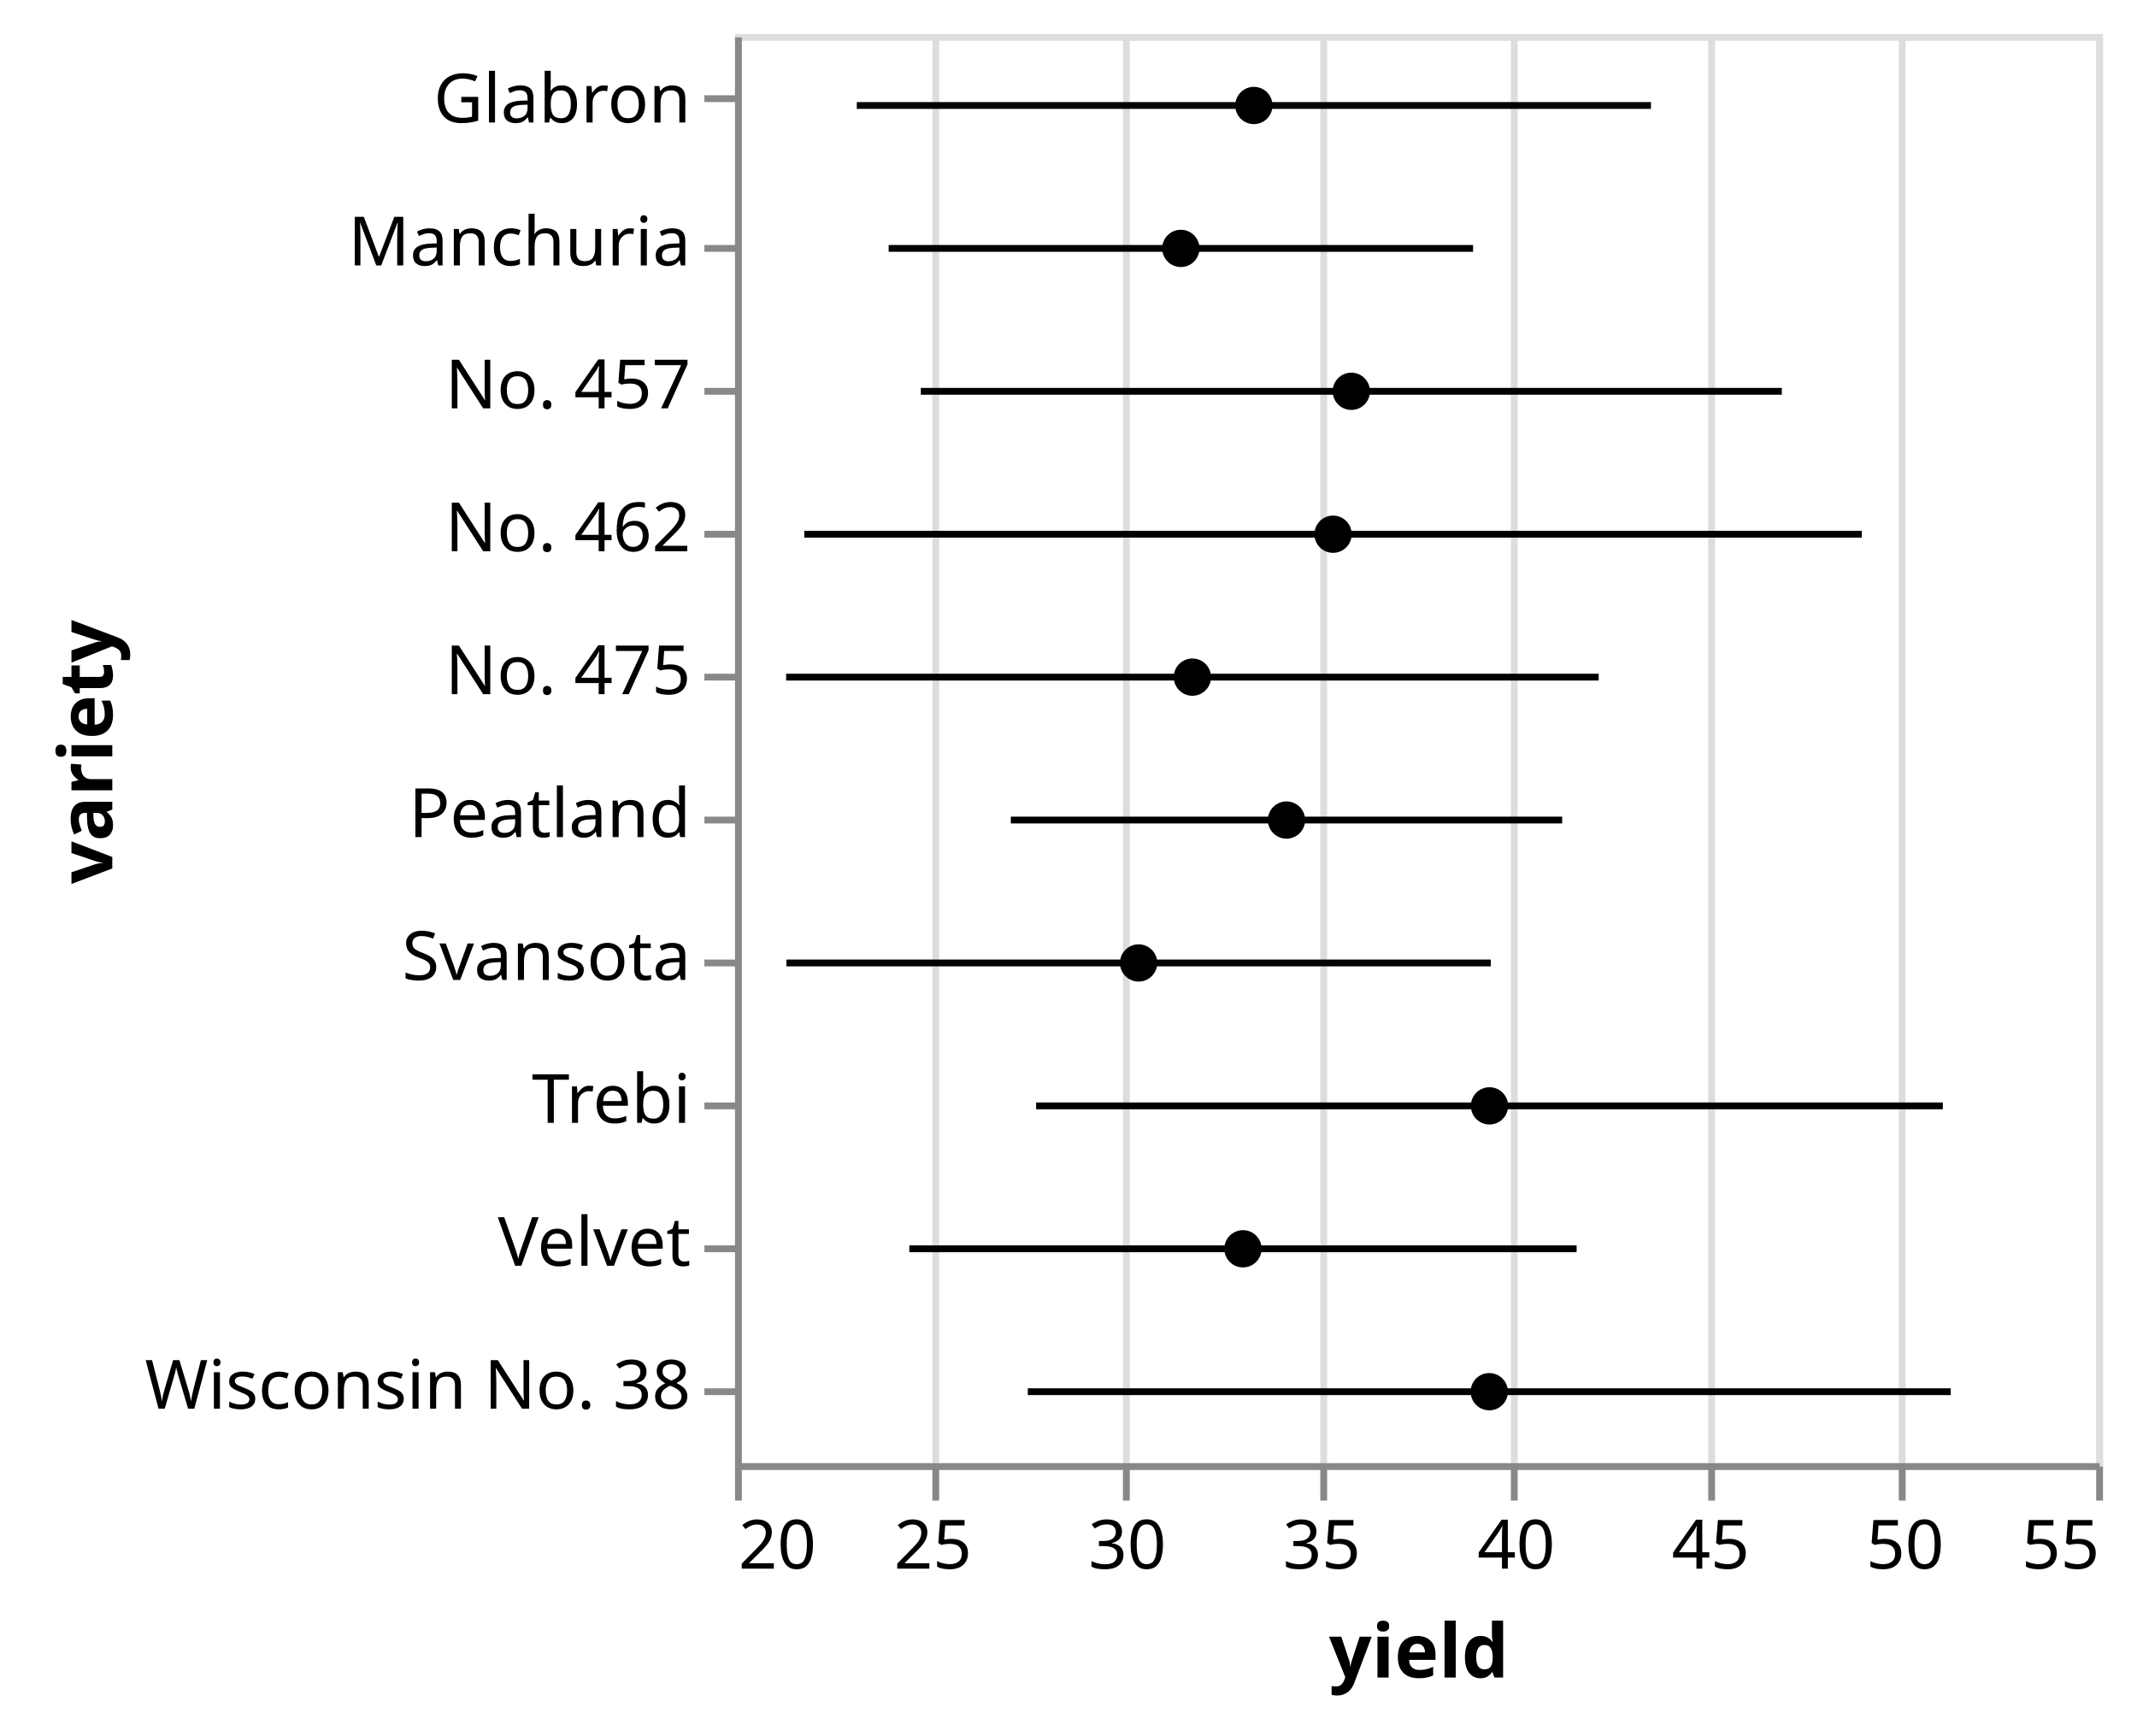
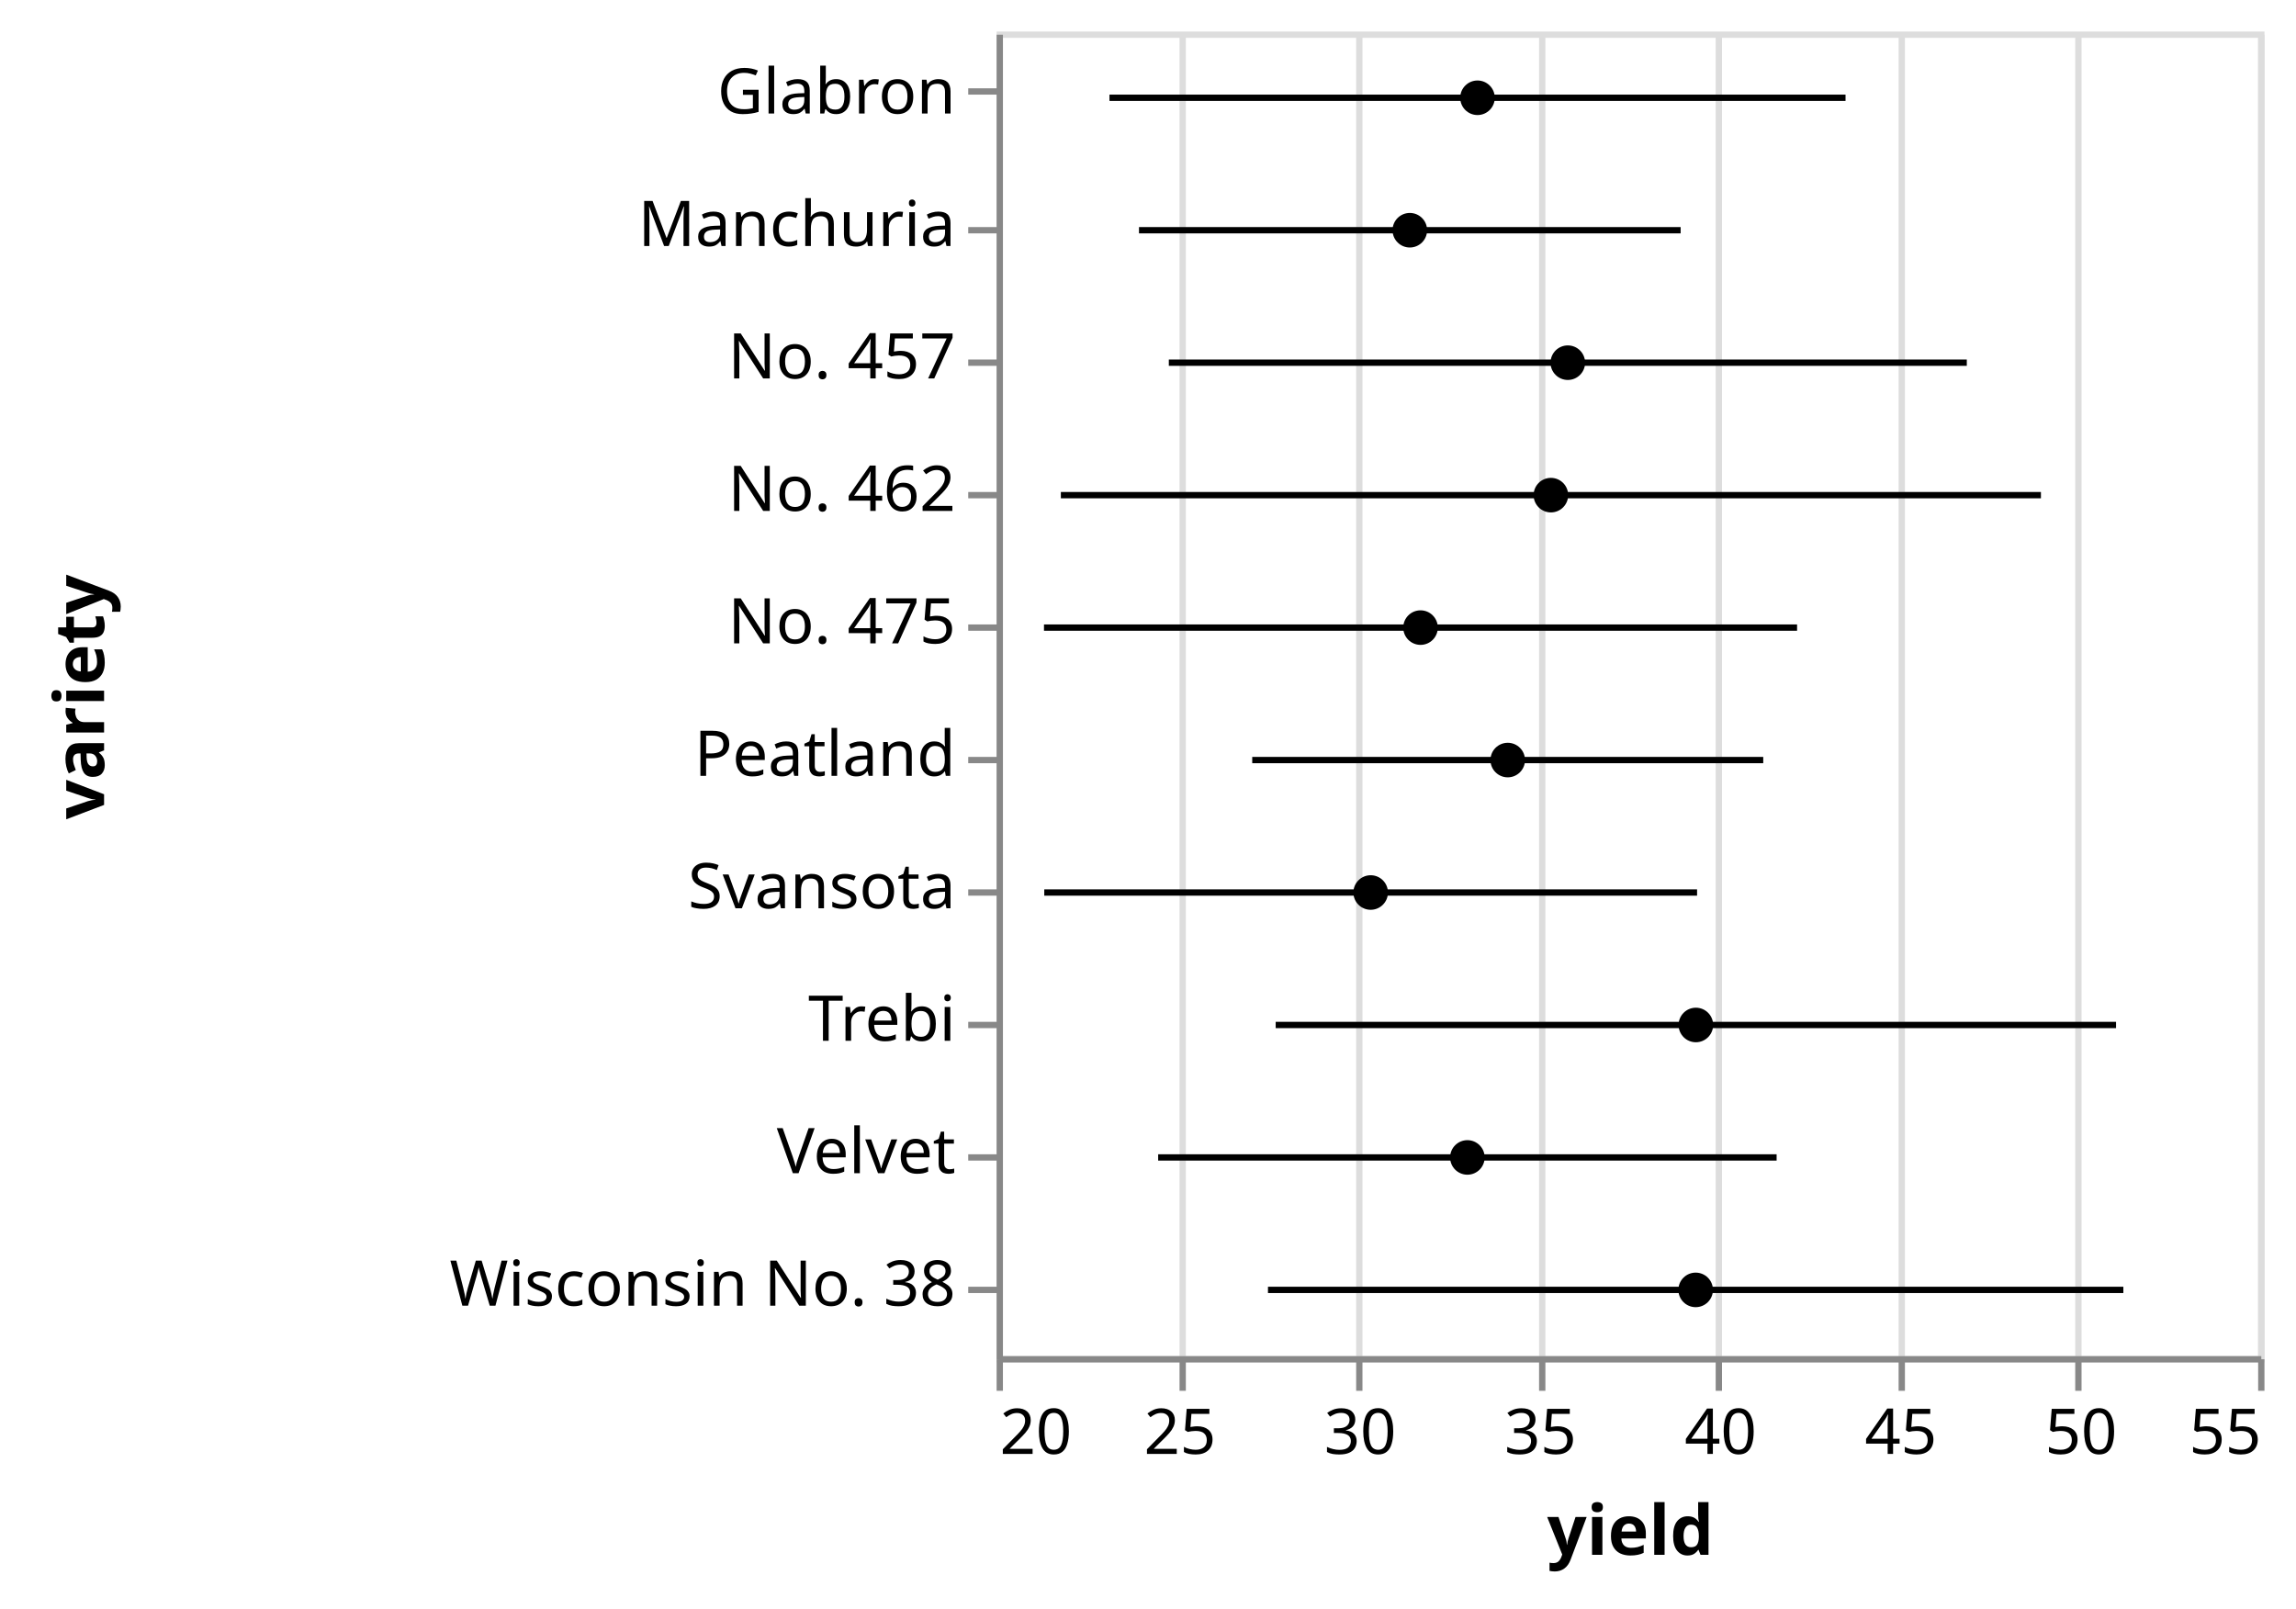
- <svg xmlns="http://www.w3.org/2000/svg" class="marks" width="314" height="255" viewBox="0 0 314 255" version="1.1">
-   <g transform="translate(108,5)">
+ <svg xmlns="http://www.w3.org/2000/svg" class="marks" width="364" height="255" viewBox="0 0 364 255" version="1.1">
+   <g transform="translate(158,5)">
    <g class="mark-group role-frame root">
      <g transform="translate(0,0)">
        <path class="background" d="M0.5,0.5h200v210h-200Z" style="fill: none; stroke: #ddd;" />
        <g>
          <g class="mark-group role-axis">
            <g transform="translate(0.5,210.5)">
              <path class="background" d="M0,0h0v0h0Z" style="pointer-events: none; fill: none;" />
              <g>
                <g class="mark-rule role-axis-grid" style="pointer-events: none;">
                  <line transform="translate(0,0)" x2="0" y2="-210" style="fill: none; stroke: #ddd; stroke-width: 1; opacity: 1;" />
                  <line transform="translate(29,0)" x2="0" y2="-210" style="fill: none; stroke: #ddd; stroke-width: 1; opacity: 1;" />
                  <line transform="translate(57,0)" x2="0" y2="-210" style="fill: none; stroke: #ddd; stroke-width: 1; opacity: 1;" />
                  <line transform="translate(86,0)" x2="0" y2="-210" style="fill: none; stroke: #ddd; stroke-width: 1; opacity: 1;" />
                  <line transform="translate(114,0)" x2="0" y2="-210" style="fill: none; stroke: #ddd; stroke-width: 1; opacity: 1;" />
                  <line transform="translate(143,0)" x2="0" y2="-210" style="fill: none; stroke: #ddd; stroke-width: 1; opacity: 1;" />
                  <line transform="translate(171,0)" x2="0" y2="-210" style="fill: none; stroke: #ddd; stroke-width: 1; opacity: 1;" />
                  <line transform="translate(200,0)" x2="0" y2="-210" style="fill: none; stroke: #ddd; stroke-width: 1; opacity: 1;" />
                </g>
              </g>
            </g>
          </g>
          <g class="mark-rule role-mark layer_0_layer_0_marks">
            <line transform="translate(22.57299,31.5)" x2="85.87" y2="0" style="fill: none; stroke: black;" />
            <line transform="translate(17.89214,10.5)" x2="116.692" y2="0" style="fill: none; stroke: black;" />
            <line transform="translate(7.55504,136.5)" x2="103.493" y2="0" style="fill: none; stroke: black;" />
            <line transform="translate(25.61148,178.5)" x2="98.047" y2="0" style="fill: none; stroke: black;" />
            <line transform="translate(44.24305,157.5)" x2="133.228" y2="0" style="fill: none; stroke: black;" />
            <line transform="translate(27.3017,52.5)" x2="126.508" y2="0" style="fill: none; stroke: black;" />
            <line transform="translate(10.18481,73.5)" x2="155.376" y2="0" style="fill: none; stroke: black;" />
            <line transform="translate(40.5251,115.5)" x2="81.013" y2="0" style="fill: none; stroke: black;" />
            <line transform="translate(7.510706,94.5)" x2="119.391" y2="0" style="fill: none; stroke: black;" />
            <line transform="translate(43.02095,199.5)" x2="135.609" y2="0" style="fill: none; stroke: black;" />
          </g>
          <g class="mark-symbol role-mark layer_1_marks">
            <path transform="translate(65.50794,31.5)" d="M2.739,0A2.739,2.739,0,1,1,-2.739,0A2.739,2.739,0,1,1,2.739,0" style="fill: black; stroke-width: 2;" />
            <path transform="translate(76.23809,10.5)" d="M2.739,0A2.739,2.739,0,1,1,-2.739,0A2.739,2.739,0,1,1,2.739,0" style="fill: black; stroke-width: 2;" />
            <path transform="translate(59.30159,136.5)" d="M2.739,0A2.739,2.739,0,1,1,-2.739,0A2.739,2.739,0,1,1,2.739,0" style="fill: black; stroke-width: 2;" />
            <path transform="translate(74.63491,178.5)" d="M2.739,0A2.739,2.739,0,1,1,-2.739,0A2.739,2.739,0,1,1,2.739,0" style="fill: black; stroke-width: 2;" />
            <path transform="translate(110.8571,157.5)" d="M2.739,0A2.739,2.739,0,1,1,-2.739,0A2.739,2.739,0,1,1,2.739,0" style="fill: black; stroke-width: 2;" />
            <path transform="translate(90.55557,52.5)" d="M2.739,0A2.739,2.739,0,1,1,-2.739,0A2.739,2.739,0,1,1,2.739,0" style="fill: black; stroke-width: 2;" />
            <path transform="translate(87.87303,73.5)" d="M2.739,0A2.739,2.739,0,1,1,-2.739,0A2.739,2.739,0,1,1,2.739,0" style="fill: black; stroke-width: 2;" />
            <path transform="translate(81.03175,115.5)" d="M2.739,0A2.739,2.739,0,1,1,-2.739,0A2.739,2.739,0,1,1,2.739,0" style="fill: black; stroke-width: 2;" />
            <path transform="translate(67.20635,94.5)" d="M2.739,0A2.739,2.739,0,1,1,-2.739,0A2.739,2.739,0,1,1,2.739,0" style="fill: black; stroke-width: 2;" />
            <path transform="translate(110.8254,199.5)" d="M2.739,0A2.739,2.739,0,1,1,-2.739,0A2.739,2.739,0,1,1,2.739,0" style="fill: black; stroke-width: 2;" />
          </g>
          <g class="mark-group role-axis">
            <g transform="translate(0.5,210.5)">
              <path class="background" d="M0,0h0v0h0Z" style="pointer-events: none; fill: none;" />
              <g>
                <g class="mark-rule role-axis-tick" style="pointer-events: none;">
                  <line transform="translate(0,0)" x2="0" y2="5" style="fill: none; stroke: #888; stroke-width: 1; opacity: 1;" />
                  <line transform="translate(29,0)" x2="0" y2="5" style="fill: none; stroke: #888; stroke-width: 1; opacity: 1;" />
                  <line transform="translate(57,0)" x2="0" y2="5" style="fill: none; stroke: #888; stroke-width: 1; opacity: 1;" />
                  <line transform="translate(86,0)" x2="0" y2="5" style="fill: none; stroke: #888; stroke-width: 1; opacity: 1;" />
                  <line transform="translate(114,0)" x2="0" y2="5" style="fill: none; stroke: #888; stroke-width: 1; opacity: 1;" />
                  <line transform="translate(143,0)" x2="0" y2="5" style="fill: none; stroke: #888; stroke-width: 1; opacity: 1;" />
                  <line transform="translate(171,0)" x2="0" y2="5" style="fill: none; stroke: #888; stroke-width: 1; opacity: 1;" />
                  <line transform="translate(200,0)" x2="0" y2="5" style="fill: none; stroke: #888; stroke-width: 1; opacity: 1;" />
                </g>
                <g class="mark-text role-axis-label" style="pointer-events: none;">
                  <text text-anchor="start" transform="translate(0,15)" style="font-family: sans-serif; font-size: 10px; fill: #000; opacity: 1;">20</text>
                  <text text-anchor="middle" transform="translate(28.57143,15)" style="font-family: sans-serif; font-size: 10px; fill: #000; opacity: 1;">25</text>
                  <text text-anchor="middle" transform="translate(57.14286,15)" style="font-family: sans-serif; font-size: 10px; fill: #000; opacity: 1;">30</text>
                  <text text-anchor="middle" transform="translate(85.71429,15)" style="font-family: sans-serif; font-size: 10px; fill: #000; opacity: 1;">35</text>
                  <text text-anchor="middle" transform="translate(114.2857,15)" style="font-family: sans-serif; font-size: 10px; fill: #000; opacity: 1;">40</text>
                  <text text-anchor="middle" transform="translate(142.8571,15)" style="font-family: sans-serif; font-size: 10px; fill: #000; opacity: 1;">45</text>
                  <text text-anchor="middle" transform="translate(171.4286,15)" style="font-family: sans-serif; font-size: 10px; fill: #000; opacity: 1;">50</text>
                  <text text-anchor="end" transform="translate(200,15)" style="font-family: sans-serif; font-size: 10px; fill: #000; opacity: 1;">55</text>
                </g>
                <g class="mark-rule role-axis-domain" style="pointer-events: none;">
                  <line transform="translate(0,0)" x2="200" y2="0" style="fill: none; stroke: #888; stroke-width: 1; opacity: 1;" />
                </g>
                <g class="mark-text role-axis-title" style="pointer-events: none;">
                  <text text-anchor="middle" transform="translate(100,31)" style="font-family: sans-serif; font-size: 11px; font-weight: bold; fill: #000; opacity: 1;">yield</text>
                </g>
              </g>
            </g>
          </g>
          <g class="mark-group role-axis">
            <g transform="translate(0.5,0.5)">
              <path class="background" d="M0,0h0v0h0Z" style="pointer-events: none; fill: none;" />
              <g>
                <g class="mark-rule role-axis-tick" style="pointer-events: none;">
                  <line transform="translate(0,9)" x2="-5" y2="0" style="fill: none; stroke: #888; stroke-width: 1; opacity: 1;" />
                  <line transform="translate(0,31)" x2="-5" y2="0" style="fill: none; stroke: #888; stroke-width: 1; opacity: 1;" />
                  <line transform="translate(0,52)" x2="-5" y2="0" style="fill: none; stroke: #888; stroke-width: 1; opacity: 1;" />
                  <line transform="translate(0,73)" x2="-5" y2="0" style="fill: none; stroke: #888; stroke-width: 1; opacity: 1;" />
                  <line transform="translate(0,94)" x2="-5" y2="0" style="fill: none; stroke: #888; stroke-width: 1; opacity: 1;" />
                  <line transform="translate(0,115)" x2="-5" y2="0" style="fill: none; stroke: #888; stroke-width: 1; opacity: 1;" />
                  <line transform="translate(0,136)" x2="-5" y2="0" style="fill: none; stroke: #888; stroke-width: 1; opacity: 1;" />
                  <line transform="translate(0,157)" x2="-5" y2="0" style="fill: none; stroke: #888; stroke-width: 1; opacity: 1;" />
                  <line transform="translate(0,178)" x2="-5" y2="0" style="fill: none; stroke: #888; stroke-width: 1; opacity: 1;" />
                  <line transform="translate(0,199)" x2="-5" y2="0" style="fill: none; stroke: #888; stroke-width: 1; opacity: 1;" />
                </g>
                <g class="mark-text role-axis-label" style="pointer-events: none;">
                  <text text-anchor="end" transform="translate(-7,12.5)" style="font-family: sans-serif; font-size: 10px; fill: #000; opacity: 1;">Glabron</text>
                  <text text-anchor="end" transform="translate(-7,33.5)" style="font-family: sans-serif; font-size: 10px; fill: #000; opacity: 1;">Manchuria</text>
                  <text text-anchor="end" transform="translate(-7,54.5)" style="font-family: sans-serif; font-size: 10px; fill: #000; opacity: 1;">No. 457</text>
                  <text text-anchor="end" transform="translate(-7,75.5)" style="font-family: sans-serif; font-size: 10px; fill: #000; opacity: 1;">No. 462</text>
                  <text text-anchor="end" transform="translate(-7,96.5)" style="font-family: sans-serif; font-size: 10px; fill: #000; opacity: 1;">No. 475</text>
                  <text text-anchor="end" transform="translate(-7,117.5)" style="font-family: sans-serif; font-size: 10px; fill: #000; opacity: 1;">Peatland</text>
                  <text text-anchor="end" transform="translate(-7,138.5)" style="font-family: sans-serif; font-size: 10px; fill: #000; opacity: 1;">Svansota</text>
                  <text text-anchor="end" transform="translate(-7,159.5)" style="font-family: sans-serif; font-size: 10px; fill: #000; opacity: 1;">Trebi</text>
                  <text text-anchor="end" transform="translate(-7,180.5)" style="font-family: sans-serif; font-size: 10px; fill: #000; opacity: 1;">Velvet</text>
                  <text text-anchor="end" transform="translate(-7,201.5)" style="font-family: sans-serif; font-size: 10px; fill: #000; opacity: 1;">Wisconsin No. 38</text>
                </g>
                <g class="mark-rule role-axis-domain" style="pointer-events: none;">
                  <line transform="translate(0,0)" x2="0" y2="210" style="fill: none; stroke: #888; stroke-width: 1; opacity: 1;" />
                </g>
                <g class="mark-text role-axis-title" style="pointer-events: none;">
-                   <text text-anchor="middle" transform="translate(-90,105) rotate(-90) translate(0,-2)" style="font-family: sans-serif; font-size: 11px; font-weight: bold; fill: #000; opacity: 1;">variety</text>
+                   <text text-anchor="middle" transform="translate(-140,105) rotate(-90) translate(0,-2)" style="font-family: sans-serif; font-size: 11px; font-weight: bold; fill: #000; opacity: 1;">variety</text>
                </g>
              </g>
            </g>
          </g>
        </g>
      </g>
    </g>
  </g>
</svg>
